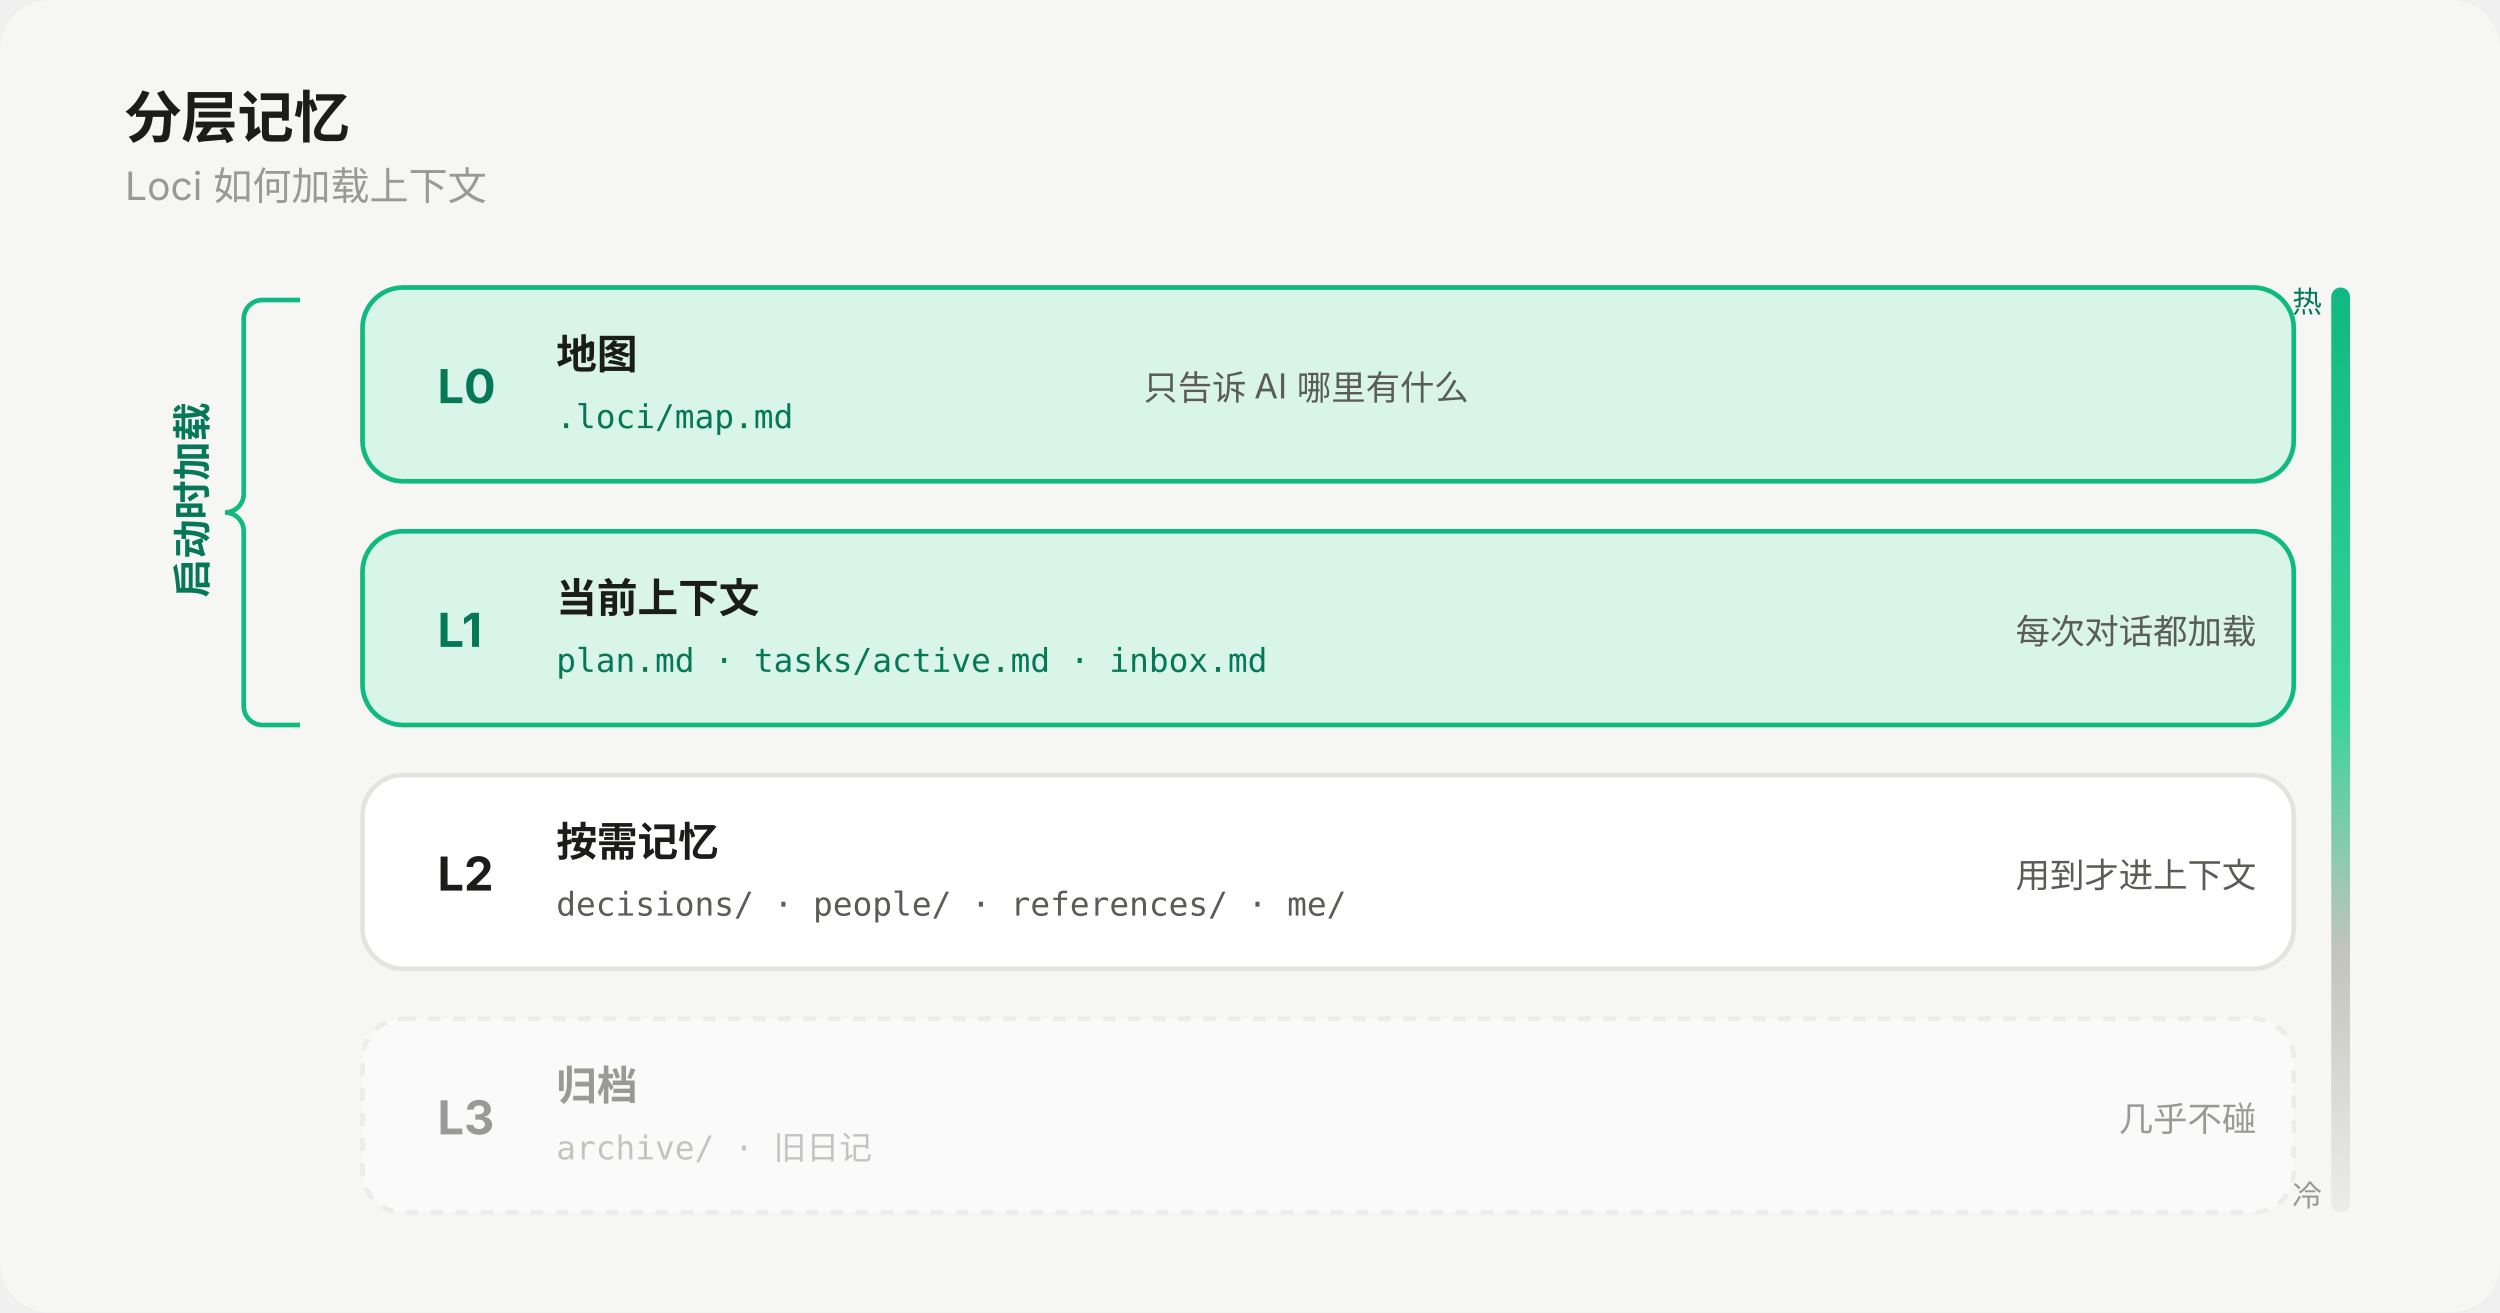
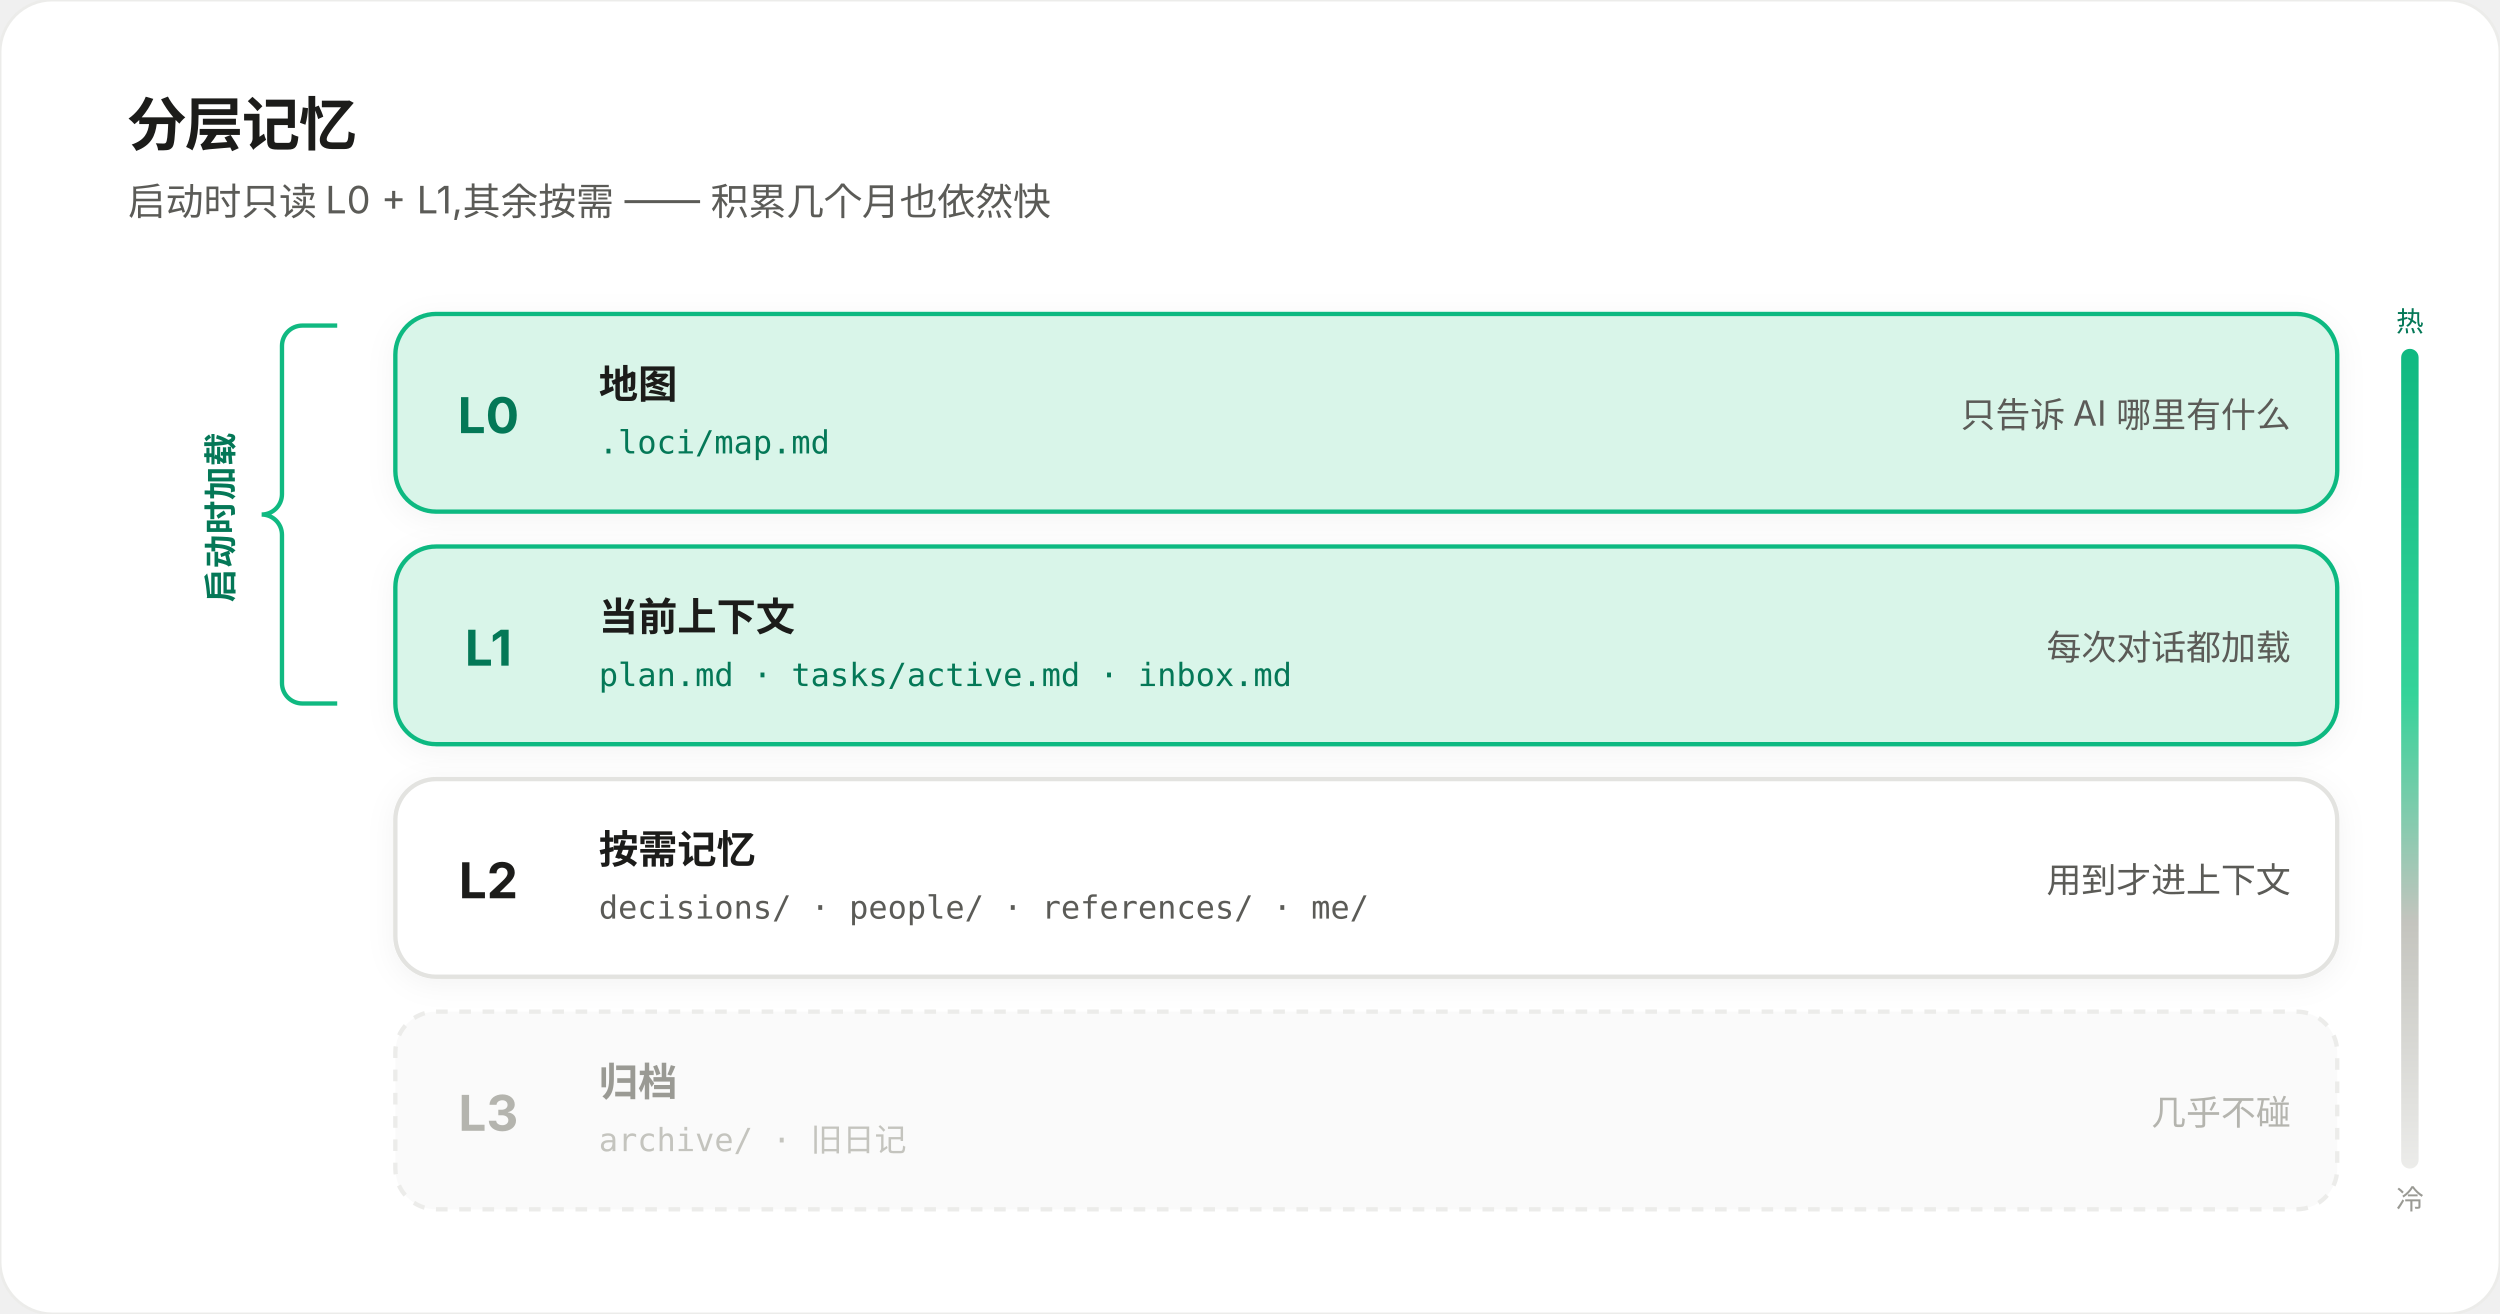
- <svg xmlns="http://www.w3.org/2000/svg" viewBox="0 0 800 420" role="img" aria-labelledby="d-title">
-   <rect x="0" y="0" width="800" height="420" rx="16" fill="#f6f6f4" />
-   <text id="d-heading" data-en="Layered Memory" x="40" y="44" font-family="Inter, sans-serif" font-size="18" font-weight="700" fill="#1c1c1a">分层记忆</text>
-   <text id="d-sub" data-en="how Loci loads context" x="40" y="64" font-family="Inter, sans-serif" font-size="12.5" fill="#9a9a94">Loci 如何加载上下文</text>
-   <path d="M 96 96 H 84 A 6 6 0 0 0 78 102 V 158 A 6 6 0 0 1 72 164 A 6 6 0 0 1 78 170 V 226 A 6 6 0 0 0 84 232 H 96" fill="none" stroke="#10b981" stroke-width="1.5" />
-   <text id="d-bracket" data-en="loaded on start" x="66" y="160" font-family="Inter, sans-serif" font-size="12.5" font-weight="650" fill="#047857" text-anchor="middle" transform="rotate(-90 66 160)">启动时加载</text>
+ <svg xmlns="http://www.w3.org/2000/svg" viewBox="0 0 860 452" role="img" aria-labelledby="d-title">
  <defs>
    <linearGradient id="heat" x1="0" y1="0" x2="0" y2="1">
      <stop offset="0%" stop-color="#10b981" />
-       <stop offset="45%" stop-color="#34d399" />
-       <stop offset="72%" stop-color="#c4c4be" />
+       <stop offset="42%" stop-color="#34d399" />
+       <stop offset="70%" stop-color="#c4c4be" />
      <stop offset="100%" stop-color="#ececea" />
    </linearGradient>
+     <filter id="cardsh" x="-6%" y="-20%" width="112%" height="150%">
+       <feDropShadow dx="0" dy="2" stdDeviation="5" flood-color="#141412" flood-opacity="0.05" />
+     </filter>
  </defs>
-   <rect x="746" y="92" width="6" height="296" rx="3" fill="url(#heat)" />
-   <text id="d-hot" data-en="hot" x="743" y="100" font-family="'JetBrains Mono', monospace" font-size="9.5" fill="#047857" text-anchor="end">热</text>
-   <text id="d-cold" data-en="cold" x="743" y="386" font-family="'JetBrains Mono', monospace" font-size="9.5" fill="#9a9a94" text-anchor="end">冷</text>
-   <g>
-     <rect x="116" y="92" width="618" height="62" rx="13" fill="#d9f5e9" stroke="#10b981" stroke-width="1.5" />
-     <text id="d-l0" data-en="L0" x="140" y="129" font-family="Inter, sans-serif" font-size="15" font-weight="700" fill="#047857">L0</text>
-     <text id="d-l0t" data-en="Map" x="178" y="118" font-family="Inter, sans-serif" font-size="13" font-weight="650" fill="#1c1c1a">地图</text>
-     <text id="d-l0p" data-en=".loci/map.md" x="178" y="137" font-family="'JetBrains Mono', monospace" font-size="10.5" fill="#047857">.loci/map.md</text>
-     <text id="d-l0d" data-en="knows where everything is, not the content" x="470" y="128" font-family="Inter, sans-serif" font-size="11" fill="#5b5b57" text-anchor="end">只告诉 AI 哪里有什么</text>
+   <rect x="0" y="0" width="860" height="452" rx="18" fill="#ffffff" stroke="#ececea" stroke-width="1" />
+   <text id="d-heading" data-en="Layered Memory" x="44" y="50" font-family="Inter, sans-serif" font-size="20" font-weight="750" letter-spacing="-0.02em" fill="#1c1c1a">分层记忆</text>
+   <text id="d-sub" data-en="On start it reads only L0 + L1 — the rest waits. Fast even after months." x="44" y="74" font-family="Inter, sans-serif" font-size="13" fill="#5b5b57">启动时只读 L0 + L1,其余按需 —— 积累几个月也依然快</text>
+   <path d="M 116 112 H 104 A 7 7 0 0 0 97 119 V 170 A 7 7 0 0 1 90 177 A 7 7 0 0 1 97 184 V 235 A 7 7 0 0 0 104 242 H 116" fill="none" stroke="#10b981" stroke-width="1.5" />
+   <text id="d-bracket" data-en="loaded on start" x="80" y="178" font-family="Inter, sans-serif" font-size="11.5" font-weight="650" letter-spacing=".02em" fill="#047857" text-anchor="middle" transform="rotate(-90 80 178)">启动时加载</text>
+   <rect x="826" y="120" width="6" height="282" rx="3" fill="url(#heat)" />
+   <text id="d-hot" data-en="hot" x="829" y="114" font-family="'JetBrains Mono', monospace" font-size="9.5" fill="#047857" text-anchor="middle">热</text>
+   <text id="d-cold" data-en="cold" x="829" y="416" font-family="'JetBrains Mono', monospace" font-size="9.5" fill="#9a9a94" text-anchor="middle">冷</text>
+   <g filter="url(#cardsh)">
+     <rect x="136" y="108" width="668" height="68" rx="14" fill="#d9f5e9" stroke="#10b981" stroke-width="1.5" />
  </g>
-   <g>
-     <rect x="116" y="170" width="618" height="62" rx="13" fill="#d9f5e9" stroke="#10b981" stroke-width="1.5" />
-     <text id="d-l1" data-en="L1" x="140" y="207" font-family="Inter, sans-serif" font-size="15" font-weight="700" fill="#047857">L1</text>
-     <text id="d-l1t" data-en="Active Context" x="178" y="196" font-family="Inter, sans-serif" font-size="13" font-weight="650" fill="#1c1c1a">当前上下文</text>
-     <text id="d-l1p" data-en="plan.md · tasks/active.md · inbox.md" x="178" y="215" font-family="'JetBrains Mono', monospace" font-size="10.5" fill="#047857">plan.md · tasks/active.md · inbox.md</text>
-     <text id="d-l1d" data-en="loaded every conversation" x="722" y="206" font-family="Inter, sans-serif" font-size="11" fill="#5b5b57" text-anchor="end">每次对话都加载</text>
+   <text id="d-l0" data-en="L0" x="168" y="149" font-family="Inter, sans-serif" font-size="17" font-weight="750" fill="#047857" text-anchor="middle">L0</text>
+   <text id="d-l0t" data-en="Map" x="206" y="137" font-family="Inter, sans-serif" font-size="13.5" font-weight="650" fill="#1c1c1a">地图</text>
+   <text id="d-l0p" data-en=".loci/map.md" x="206" y="156" font-family="'JetBrains Mono', monospace" font-size="11" fill="#047857">.loci/map.md</text>
+   <text id="d-l0d" data-en="knows where everything is, not the content" x="788" y="147" font-family="Inter, sans-serif" font-size="12" fill="#5b5b57" text-anchor="end">只告诉 AI 哪里有什么</text>
+   <g filter="url(#cardsh)">
+     <rect x="136" y="188" width="668" height="68" rx="14" fill="#d9f5e9" stroke="#10b981" stroke-width="1.5" />
  </g>
-   <g>
-     <rect x="116" y="248" width="618" height="62" rx="13" fill="#ffffff" stroke="#e3e3e0" stroke-width="1.5" />
-     <text id="d-l2" data-en="L2" x="140" y="285" font-family="Inter, sans-serif" font-size="15" font-weight="700" fill="#1c1c1a">L2</text>
-     <text id="d-l2t" data-en="On-demand" x="178" y="274" font-family="Inter, sans-serif" font-size="13" font-weight="650" fill="#1c1c1a">按需记忆</text>
-     <text id="d-l2p" data-en="decisions/ · people/ · references/ · me/" x="178" y="293" font-family="'JetBrains Mono', monospace" font-size="10.5" fill="#5b5b57">decisions/ · people/ · references/ · me/</text>
-     <text id="d-l2d" data-en="pulled in only when relevant" x="722" y="284" font-family="Inter, sans-serif" font-size="11" fill="#5b5b57" text-anchor="end">用到才进上下文</text>
+   <text id="d-l1" data-en="L1" x="168" y="229" font-family="Inter, sans-serif" font-size="17" font-weight="750" fill="#047857" text-anchor="middle">L1</text>
+   <text id="d-l1t" data-en="Active Context" x="206" y="217" font-family="Inter, sans-serif" font-size="13.5" font-weight="650" fill="#1c1c1a">当前上下文</text>
+   <text id="d-l1p" data-en="plan.md · tasks/active.md · inbox.md" x="206" y="236" font-family="'JetBrains Mono', monospace" font-size="11" fill="#047857">plan.md · tasks/active.md · inbox.md</text>
+   <text id="d-l1d" data-en="loaded every conversation" x="788" y="227" font-family="Inter, sans-serif" font-size="12" fill="#5b5b57" text-anchor="end">每次对话都加载</text>
+   <g filter="url(#cardsh)">
+     <rect x="136" y="268" width="668" height="68" rx="14" fill="#ffffff" stroke="#e3e3e0" stroke-width="1.5" />
  </g>
-   <g>
-     <rect x="116" y="326" width="618" height="62" rx="13" fill="#fafafa" stroke="#ececea" stroke-width="1.5" stroke-dasharray="4 4" />
-     <text id="d-l3" data-en="L3" x="140" y="363" font-family="Inter, sans-serif" font-size="15" font-weight="700" fill="#9a9a94">L3</text>
-     <text id="d-l3t" data-en="Archive" x="178" y="352" font-family="Inter, sans-serif" font-size="13" font-weight="650" fill="#9a9a94">归档</text>
-     <text id="d-l3p" data-en="archive/ · old journals" x="178" y="371" font-family="'JetBrains Mono', monospace" font-size="10.5" fill="#c4c4be">archive/ · 旧日记</text>
-     <text id="d-l3d" data-en="almost never loaded" x="722" y="362" font-family="Inter, sans-serif" font-size="11" fill="#9a9a94" text-anchor="end">几乎不碰</text>
-   </g>
+   <text id="d-l2" data-en="L2" x="168" y="309" font-family="Inter, sans-serif" font-size="17" font-weight="750" fill="#1c1c1a" text-anchor="middle">L2</text>
+   <text id="d-l2t" data-en="On-demand" x="206" y="297" font-family="Inter, sans-serif" font-size="13.5" font-weight="650" fill="#1c1c1a">按需记忆</text>
+   <text id="d-l2p" data-en="decisions/ · people/ · references/ · me/" x="206" y="316" font-family="'JetBrains Mono', monospace" font-size="11" fill="#5b5b57">decisions/ · people/ · references/ · me/</text>
+   <text id="d-l2d" data-en="pulled in only when relevant" x="788" y="307" font-family="Inter, sans-serif" font-size="12" fill="#5b5b57" text-anchor="end">用到才进上下文</text>
+   <rect x="136" y="348" width="668" height="68" rx="14" fill="#fafafa" stroke="#ececea" stroke-width="1.5" stroke-dasharray="4 4" />
+   <text id="d-l3" data-en="L3" x="168" y="389" font-family="Inter, sans-serif" font-size="17" font-weight="750" fill="#b4b4ae" text-anchor="middle">L3</text>
+   <text id="d-l3t" data-en="Archive" x="206" y="377" font-family="Inter, sans-serif" font-size="13.5" font-weight="650" fill="#9a9a94">归档</text>
+   <text id="d-l3p" data-en="archive/ · old journals" x="206" y="396" font-family="'JetBrains Mono', monospace" font-size="11" fill="#c4c4be">archive/ · 旧日记</text>
+   <text id="d-l3d" data-en="almost never loaded" x="788" y="387" font-family="Inter, sans-serif" font-size="12" fill="#b4b4ae" text-anchor="end">几乎不碰</text>
</svg>
